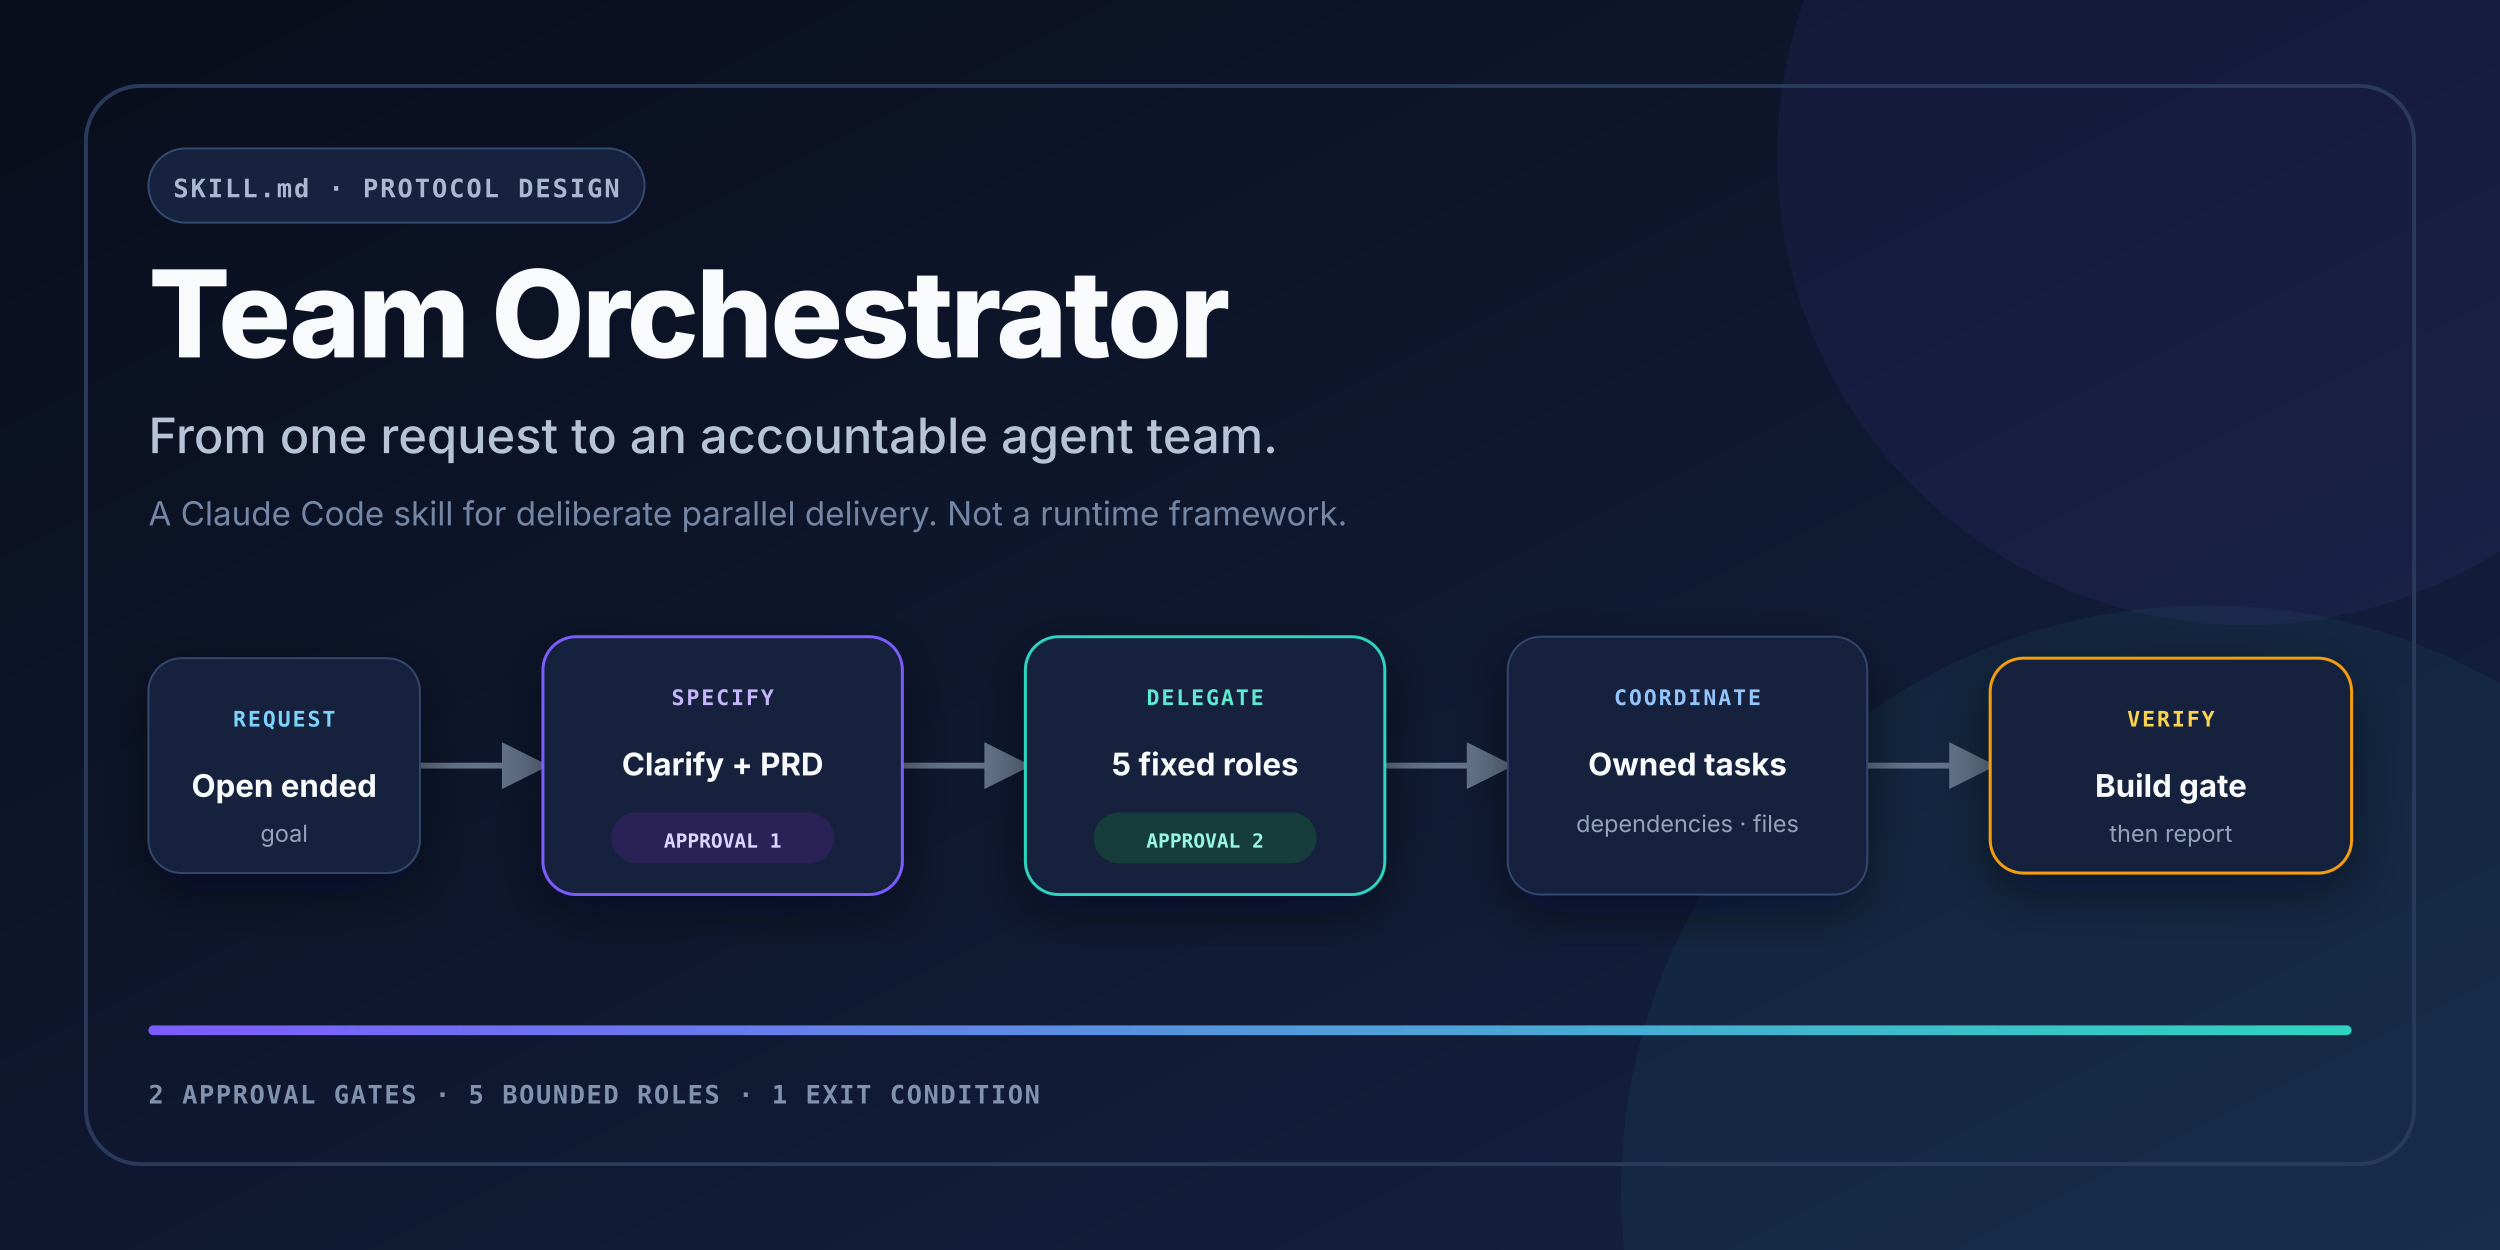
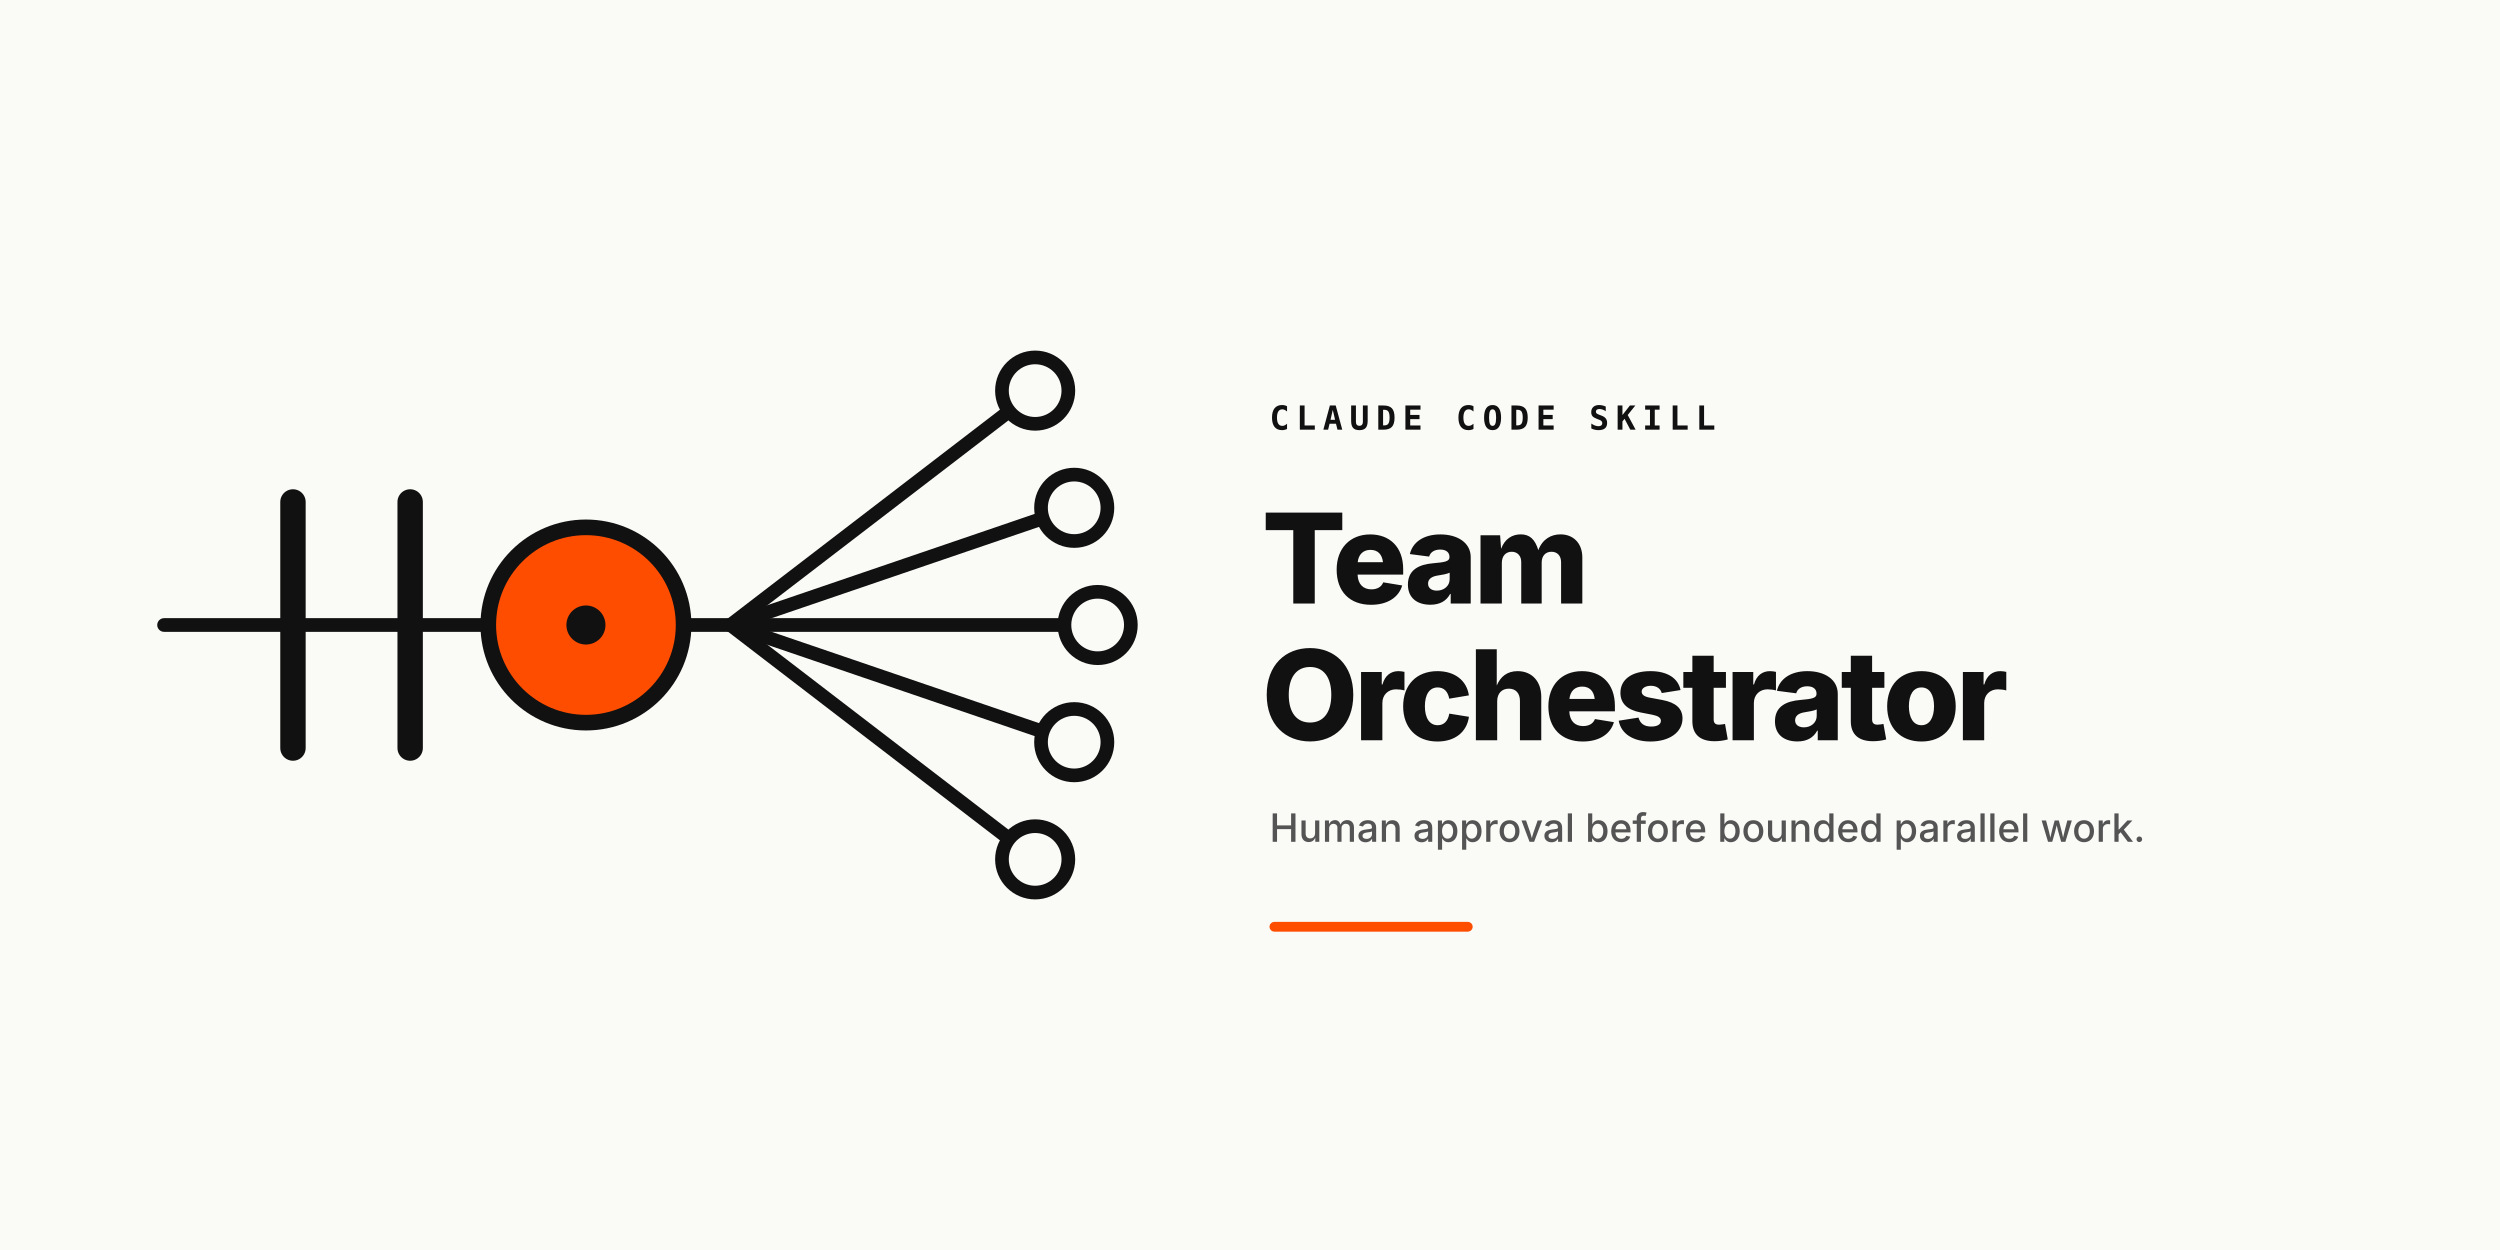
<svg xmlns="http://www.w3.org/2000/svg" width="1280" height="640" viewBox="0 0 1280 640" role="img" aria-labelledby="title desc">
-   <defs>
-     <linearGradient id="background" x1="0" y1="0" x2="1" y2="1">
-       <stop offset="0" stop-color="#090E1B" />
-       <stop offset="0.55" stop-color="#101932" />
-       <stop offset="1" stop-color="#152344" />
-     </linearGradient>
-     <linearGradient id="line" x1="0" y1="0" x2="1" y2="0">
-       <stop offset="0" stop-color="#7C5CFC" />
-       <stop offset="1" stop-color="#2DD4BF" />
-     </linearGradient>
-     <filter id="shadow" x="-20%" y="-20%" width="140%" height="140%">
-       <feDropShadow dx="0" dy="9" stdDeviation="14" flood-color="#020617" flood-opacity="0.5" />
-     </filter>
-     <marker id="arrow" markerWidth="8" markerHeight="8" refX="7" refY="4" orient="auto">
-       <path d="M0,0 L8,4 L0,8 Z" fill="#64748B" />
-     </marker>
-   </defs>
-   <rect width="1280" height="640" fill="url(#background)" />
-   <circle cx="1150" cy="80" r="240" fill="#7C5CFC" opacity="0.07" />
-   <circle cx="1130" cy="610" r="300" fill="#2DD4BF" opacity="0.06" />
-   <rect x="44" y="44" width="1192" height="552" rx="28" fill="none" stroke="#2A3A5B" stroke-width="2" />
-   <rect x="76" y="76" width="254" height="38" rx="19" fill="#17233E" stroke="#344A73" />
-   <text x="203" y="101" text-anchor="middle" fill="#AAB9D0" font-family="ui-monospace, SFMono-Regular, Menlo, monospace" font-size="13" font-weight="700" letter-spacing="1">SKILL.md · PROTOCOL DESIGN</text>
-   <text x="76" y="183" fill="#F8FAFC" font-family="Inter, ui-sans-serif, system-ui, -apple-system, BlinkMacSystemFont, Segoe UI, sans-serif" font-size="62" font-weight="820" letter-spacing="-1.4">Team Orchestrator</text>
-   <text x="76" y="232" fill="#B7C4D8" font-family="Inter, ui-sans-serif, system-ui, sans-serif" font-size="25" font-weight="500">From one request to an accountable agent team.</text>
-   <text x="76" y="269" fill="#7587A5" font-family="Inter, ui-sans-serif, system-ui, sans-serif" font-size="17">A Claude Code skill for deliberate parallel delivery. Not a runtime framework.</text>
-   <line x1="215" y1="392" x2="278" y2="392" stroke="#64748B" stroke-width="3" marker-end="url(#arrow)" />
-   <line x1="462" y1="392" x2="525" y2="392" stroke="#64748B" stroke-width="3" marker-end="url(#arrow)" />
-   <line x1="709" y1="392" x2="772" y2="392" stroke="#64748B" stroke-width="3" marker-end="url(#arrow)" />
-   <line x1="956" y1="392" x2="1019" y2="392" stroke="#64748B" stroke-width="3" marker-end="url(#arrow)" />
-   <g filter="url(#shadow)" font-family="Inter, ui-sans-serif, system-ui, sans-serif">
-     <rect x="76" y="337" width="139" height="110" rx="17" fill="#17233E" stroke="#33466D" />
-     <text x="145.5" y="372" text-anchor="middle" fill="#7DD3FC" font-family="ui-monospace, SFMono-Regular, Menlo, monospace" font-size="11" font-weight="700" letter-spacing="1">REQUEST</text>
-     <text x="145.5" y="408" text-anchor="middle" fill="#F8FAFC" font-size="16" font-weight="700">Open ended</text>
-     <text x="145.5" y="431" text-anchor="middle" fill="#94A3B8" font-size="12">goal</text>
-     <rect x="278" y="326" width="184" height="132" rx="17" fill="#17233E" stroke="#7C5CFC" stroke-width="1.5" />
-     <text x="370" y="361" text-anchor="middle" fill="#C4B5FD" font-family="ui-monospace, SFMono-Regular, Menlo, monospace" font-size="11" font-weight="700" letter-spacing="1">SPECIFY</text>
-     <text x="370" y="397" text-anchor="middle" fill="#F8FAFC" font-size="16" font-weight="700">Clarify + PRD</text>
-     <rect x="313" y="416" width="114" height="26" rx="13" fill="#2C2257" />
-     <text x="370" y="434" text-anchor="middle" fill="#DDD6FE" font-family="ui-monospace, SFMono-Regular, Menlo, monospace" font-size="10" font-weight="700">APPROVAL 1</text>
-     <rect x="525" y="326" width="184" height="132" rx="17" fill="#17233E" stroke="#2DD4BF" stroke-width="1.5" />
-     <text x="617" y="361" text-anchor="middle" fill="#5EEAD4" font-family="ui-monospace, SFMono-Regular, Menlo, monospace" font-size="11" font-weight="700" letter-spacing="1">DELEGATE</text>
-     <text x="617" y="397" text-anchor="middle" fill="#F8FAFC" font-size="16" font-weight="700">5 fixed roles</text>
-     <rect x="560" y="416" width="114" height="26" rx="13" fill="#153D3A" />
-     <text x="617" y="434" text-anchor="middle" fill="#99F6E4" font-family="ui-monospace, SFMono-Regular, Menlo, monospace" font-size="10" font-weight="700">APPROVAL 2</text>
-     <rect x="772" y="326" width="184" height="132" rx="17" fill="#17233E" stroke="#33466D" />
-     <text x="864" y="361" text-anchor="middle" fill="#93C5FD" font-family="ui-monospace, SFMono-Regular, Menlo, monospace" font-size="11" font-weight="700" letter-spacing="1">COORDINATE</text>
-     <text x="864" y="397" text-anchor="middle" fill="#F8FAFC" font-size="16" font-weight="700">Owned tasks</text>
-     <text x="864" y="426" text-anchor="middle" fill="#94A3B8" font-size="12">dependencies · files</text>
-     <rect x="1019" y="337" width="185" height="110" rx="17" fill="#17233E" stroke="#F59E0B" stroke-width="1.5" />
-     <text x="1111.5" y="372" text-anchor="middle" fill="#FCD34D" font-family="ui-monospace, SFMono-Regular, Menlo, monospace" font-size="11" font-weight="700" letter-spacing="1">VERIFY</text>
-     <text x="1111.5" y="408" text-anchor="middle" fill="#F8FAFC" font-size="16" font-weight="700">Build gate</text>
-     <text x="1111.5" y="431" text-anchor="middle" fill="#94A3B8" font-size="12">then report</text>
+   <rect width="1280" height="640" fill="#FAFAF7" />
+   <g fill="none" stroke="#111111" stroke-width="7" stroke-linecap="round" stroke-linejoin="round">
+     <path d="M84 320H250" />
+     <path d="M350 320H374" />
+     <path d="M374 320L520 208" />
+     <path d="M374 320L538 264" />
+     <path d="M374 320H548" />
+     <path d="M374 320L538 376" />
+     <path d="M374 320L520 432" />
+     <path d="M150 257V383" stroke-width="13" />
+     <path d="M210 257V383" stroke-width="13" />
+     <circle cx="300" cy="320" r="50" fill="#FF4D00" stroke="#111111" stroke-width="8" />
+     <circle cx="530" cy="200" r="17" fill="#FAFAF7" />
+     <circle cx="550" cy="260" r="17" fill="#FAFAF7" />
+     <circle cx="562" cy="320" r="17" fill="#FAFAF7" />
+     <circle cx="550" cy="380" r="17" fill="#FAFAF7" />
+     <circle cx="530" cy="440" r="17" fill="#FAFAF7" />
  </g>
-   <rect x="76" y="525" width="1128" height="5" rx="2.5" fill="url(#line)" />
-   <text x="76" y="565" fill="#8192AE" font-family="ui-monospace, SFMono-Regular, Menlo, monospace" font-size="13" font-weight="650" letter-spacing="0.8">2 APPROVAL GATES   ·   5 BOUNDED ROLES   ·   1 EXIT CONDITION</text>
+   <circle cx="300" cy="320" r="10" fill="#111111" />
+   <g fill="#111111" font-family="Inter, ui-sans-serif, system-ui, -apple-system, BlinkMacSystemFont, Segoe UI, sans-serif">
+     <text x="650" y="220" font-family="ui-monospace, SFMono-Regular, Menlo, monospace" font-size="17" font-weight="700" letter-spacing="3.4">CLAUDE CODE SKILL</text>
+     <text x="646" y="309" font-size="64" font-weight="800" letter-spacing="-2.2">Team</text>
+     <text x="646" y="379" font-size="64" font-weight="800" letter-spacing="-2.2">Orchestrator</text>
+     <text x="650" y="431" font-size="20" font-weight="500" fill="#545454">Human approval before bounded parallel work.</text>
+   </g>
+   <rect x="650" y="472" width="104" height="5" rx="2.5" fill="#FF4D00" />
</svg>
